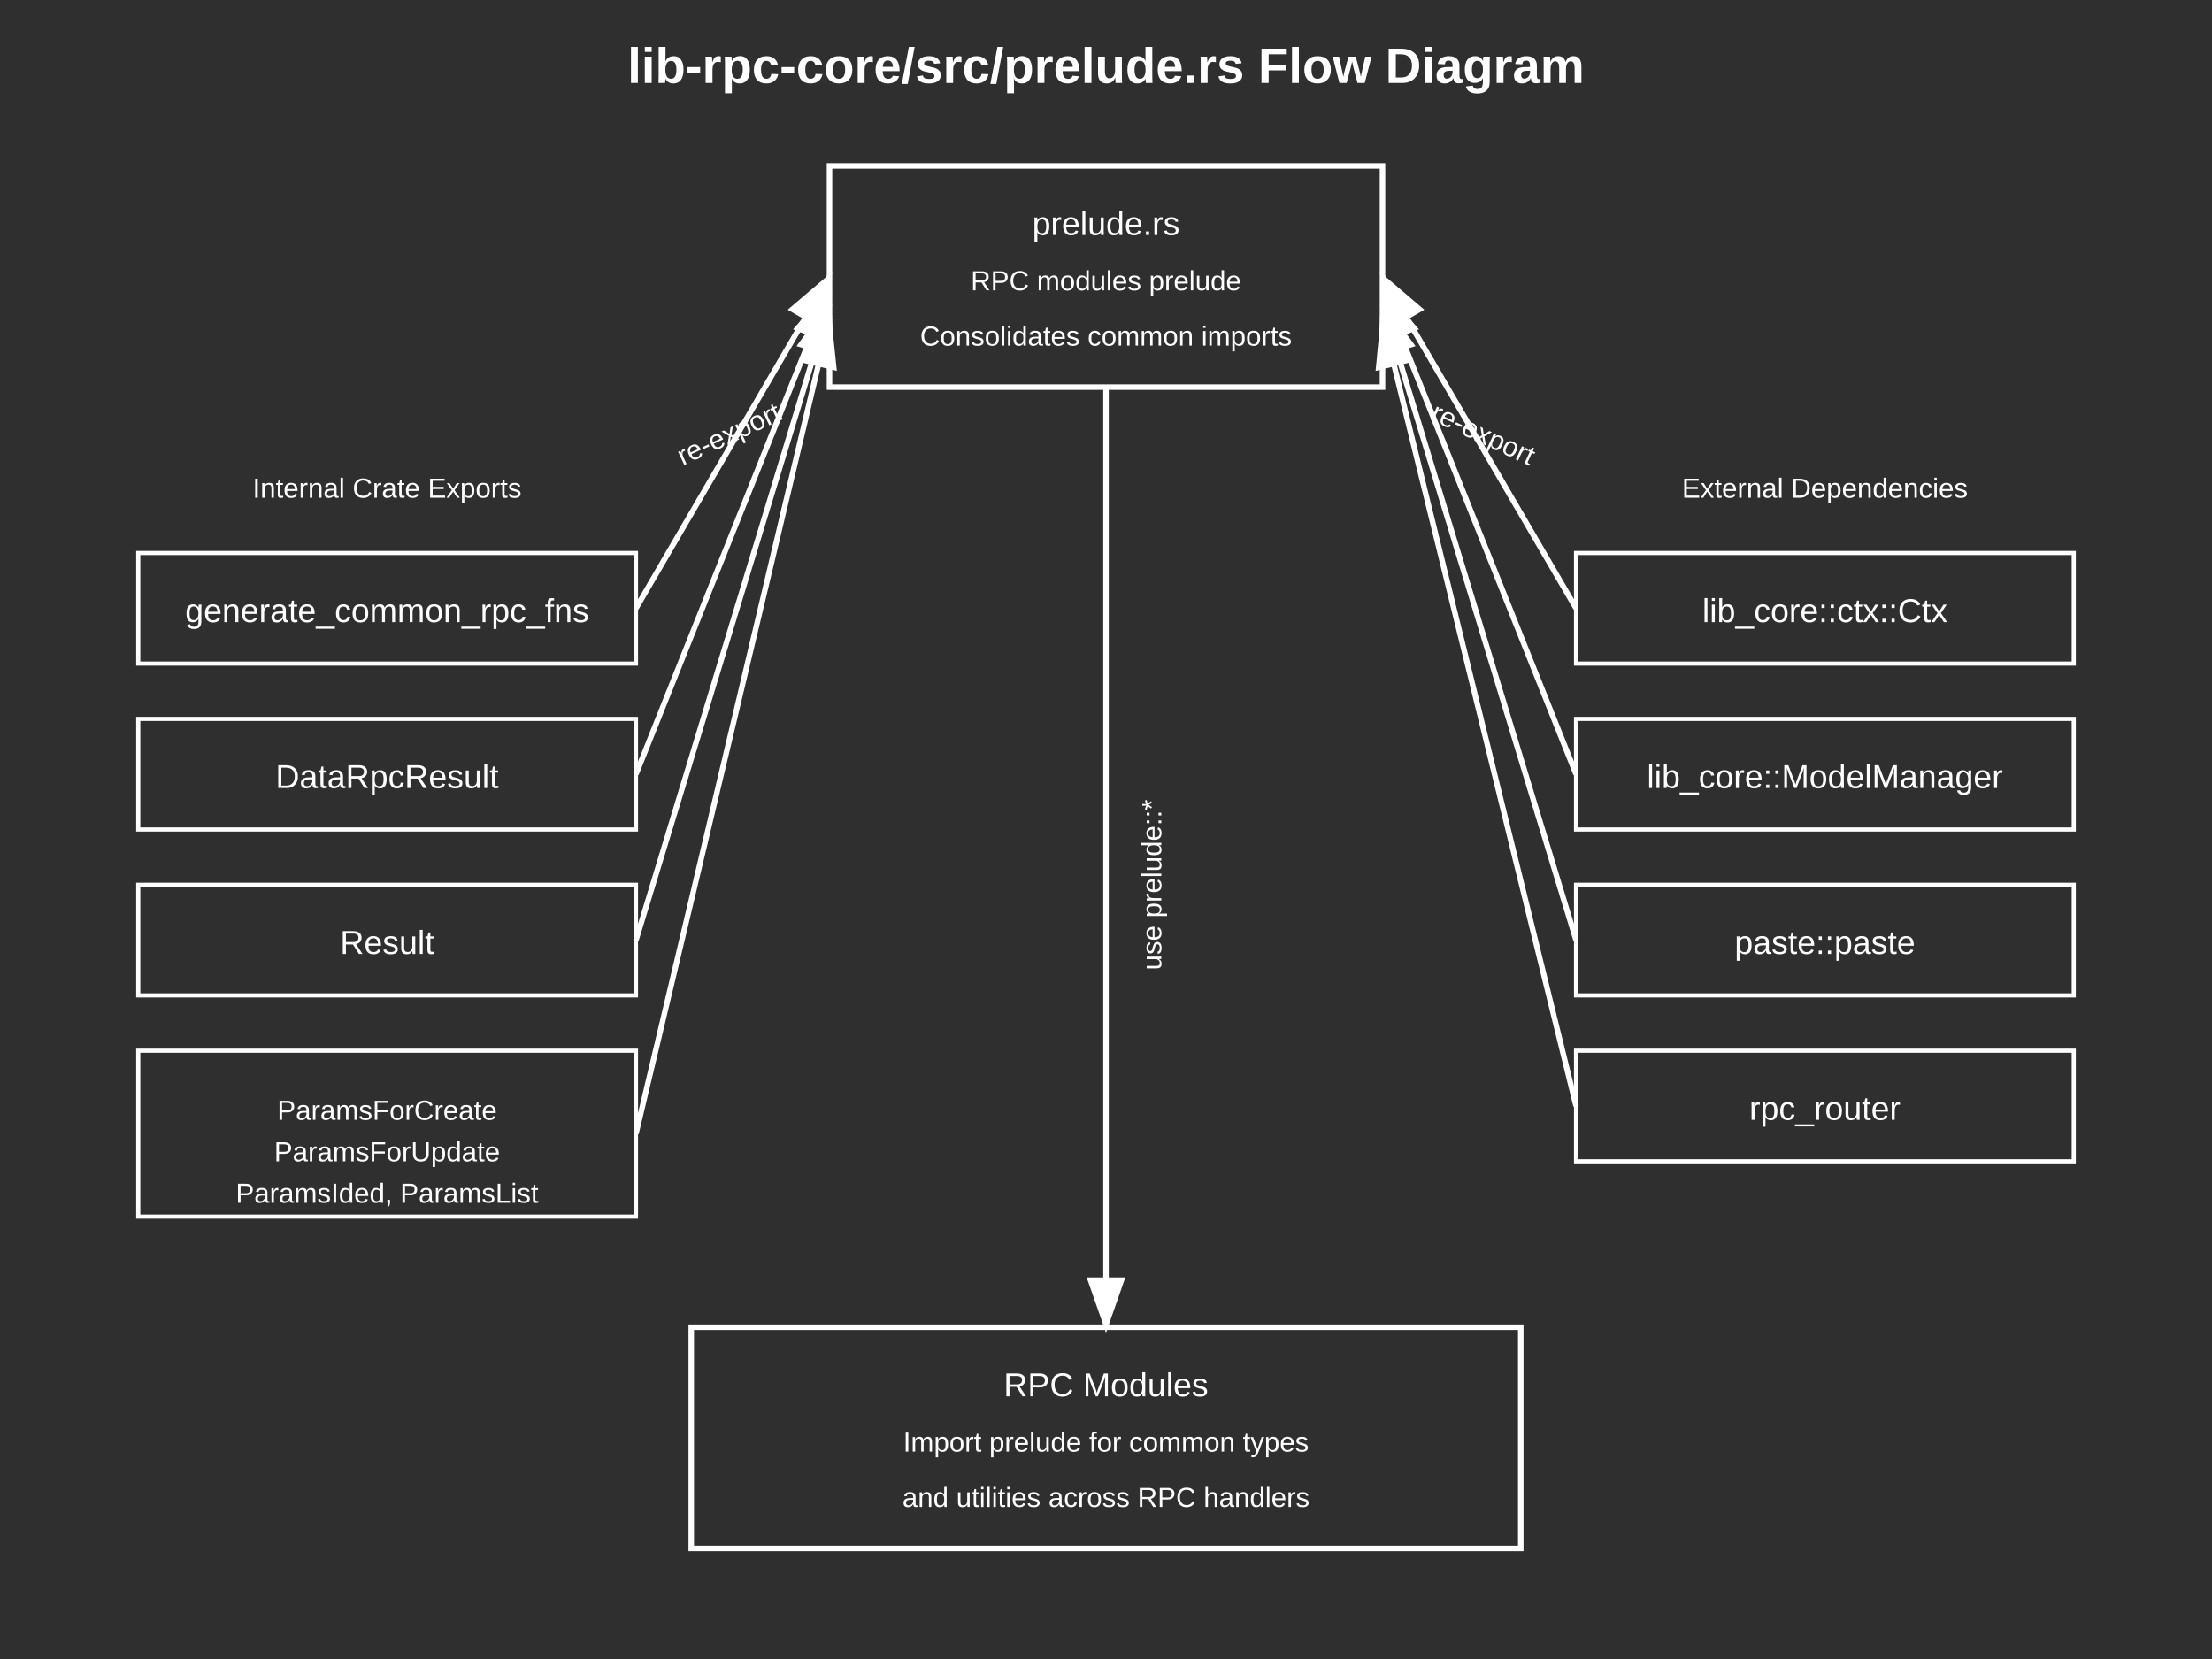
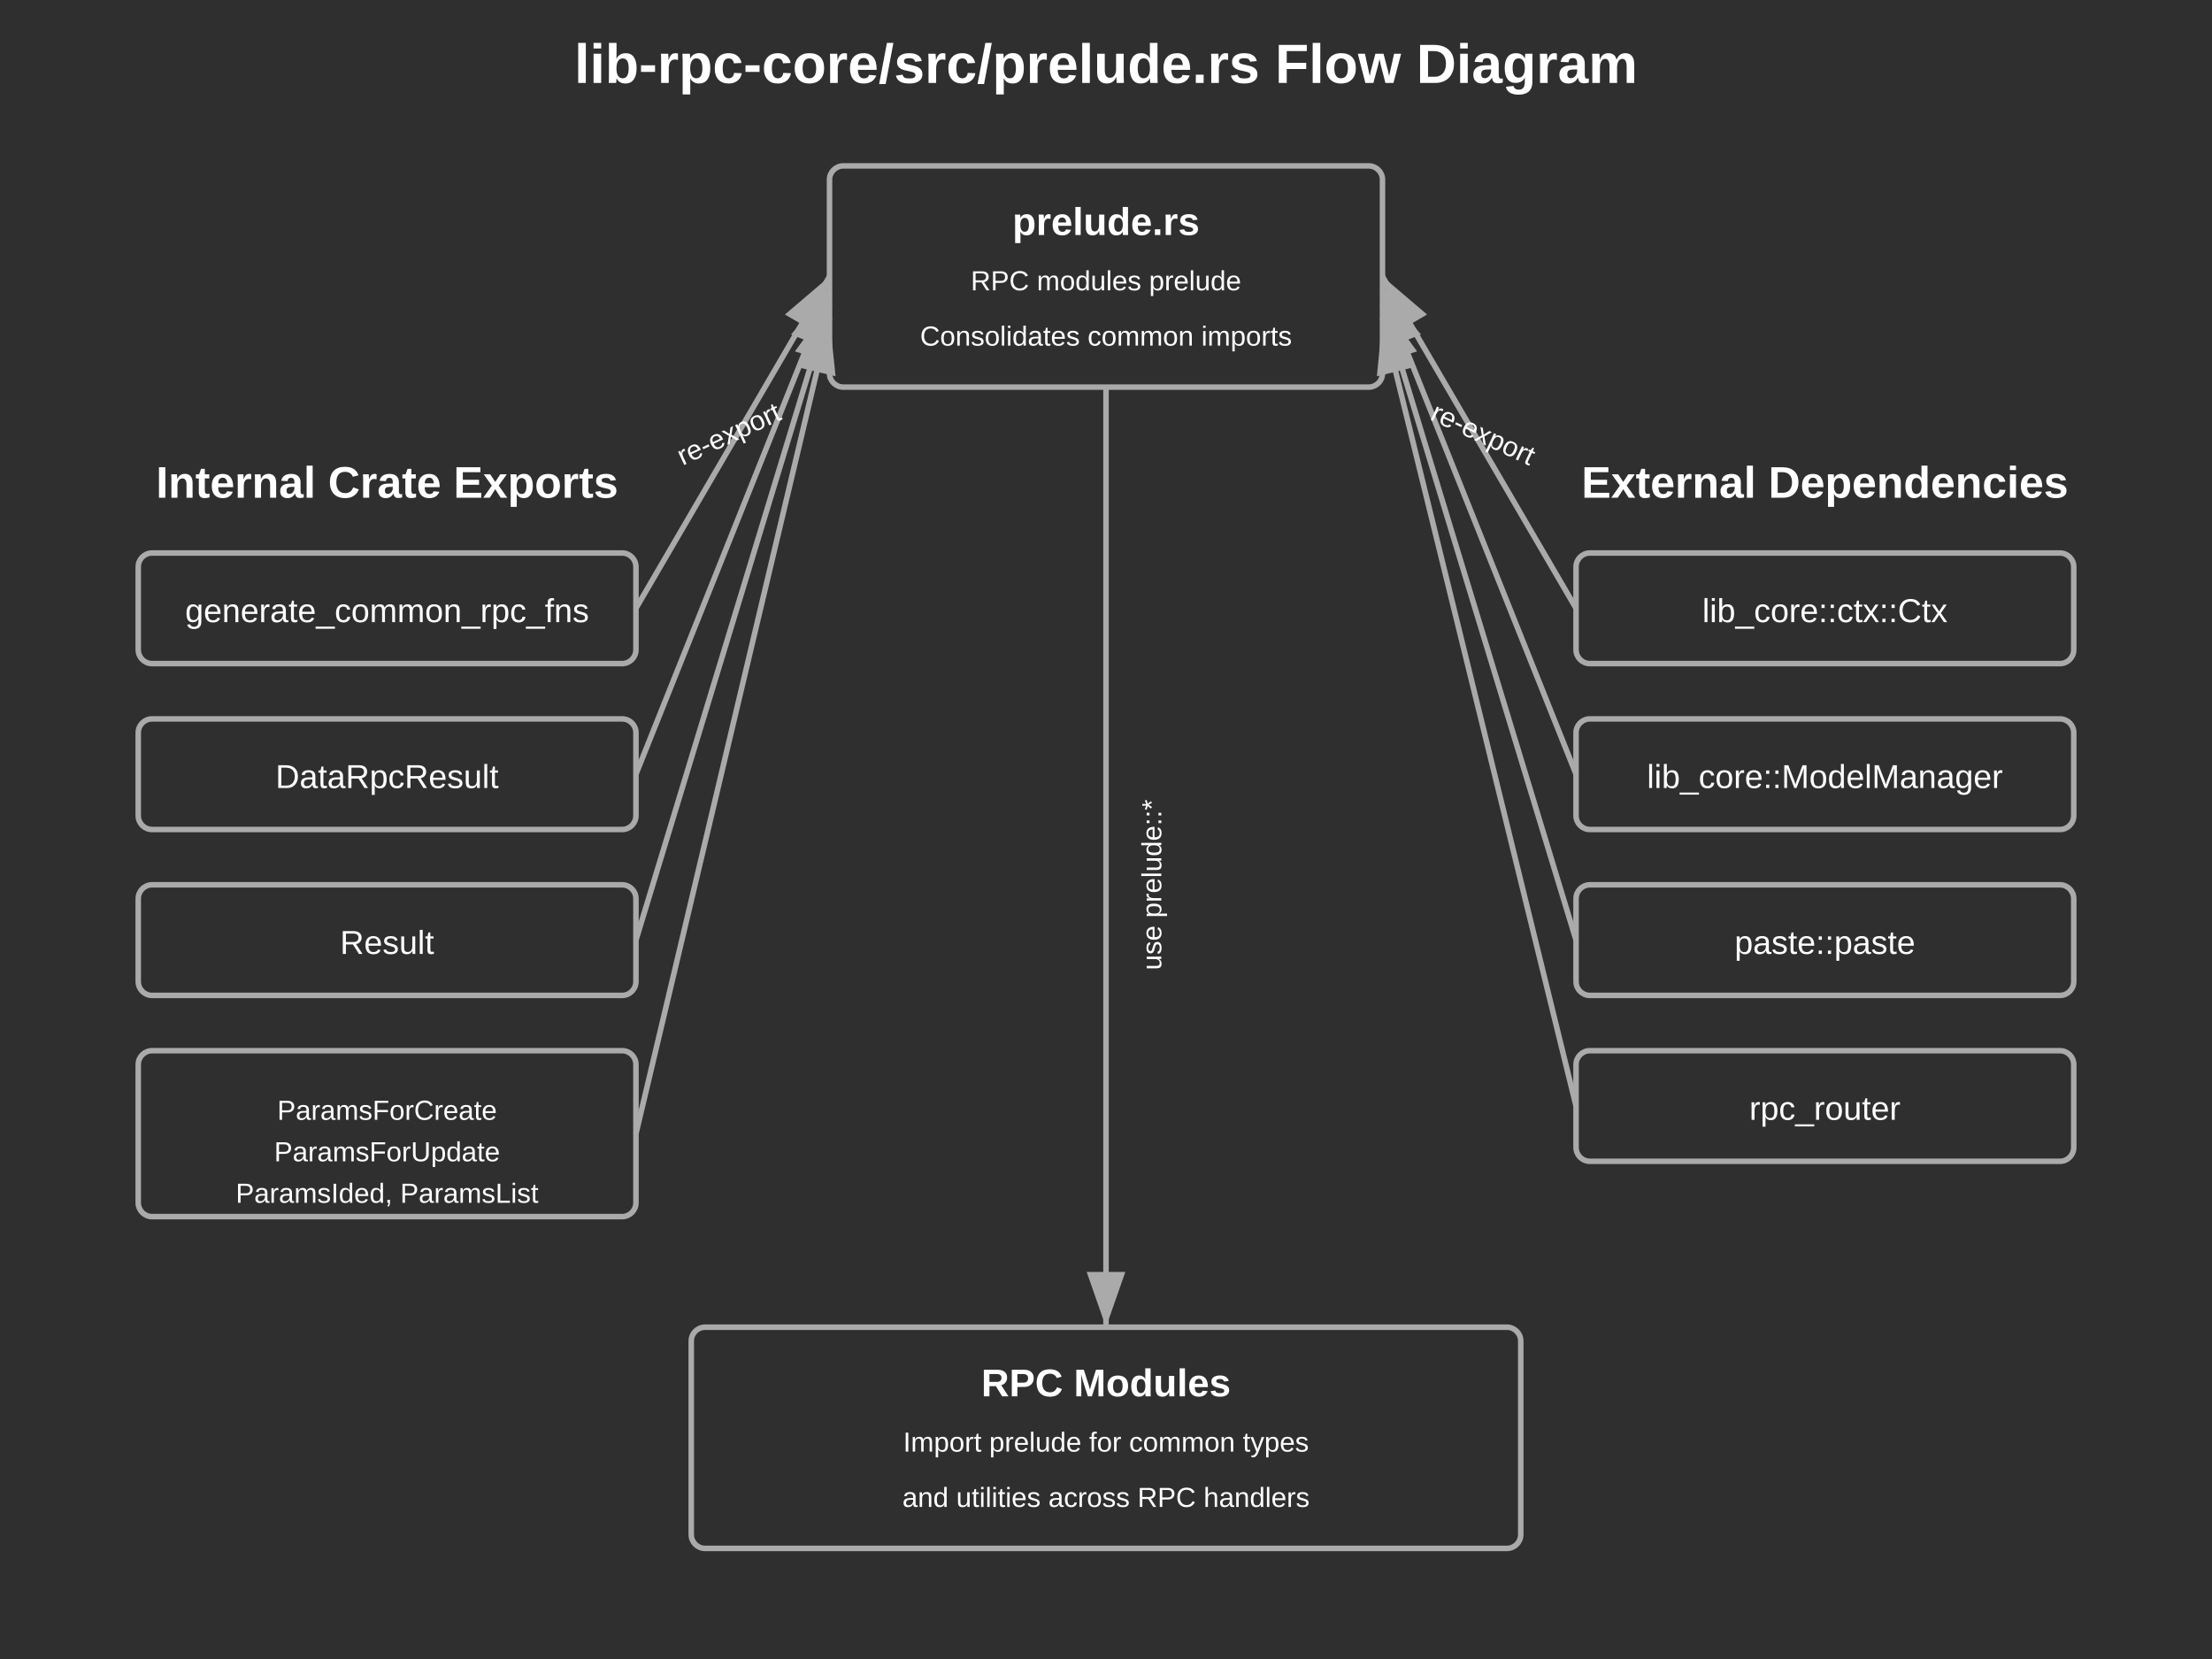
<svg xmlns="http://www.w3.org/2000/svg" width="800" height="600">
  <defs>
    <style>
-       .title { font: bold 18px Arial; fill: white; text-anchor: middle; }
-       .module-box { fill: none; stroke: white; stroke-width: 2; }
-       .import-box { fill: none; stroke: white; stroke-width: 1.5; }
-       .text { font: 12px Arial; fill: white; text-anchor: middle; }
-       .small-text { font: 10px Arial; fill: white; text-anchor: middle; }
-       .arrow { stroke: white; stroke-width: 2; marker-end: url(#arrowhead); }
-       .dotted-arrow { stroke: white; stroke-width: 1.5; stroke-dasharray: 5,5; marker-end: url(#arrowhead); }
+       .bg { fill: #2f2f2f; }
+       .arrow-fill { fill: #AAA; }
+       .stroke-primary { stroke: #AAA; stroke-width: 2; fill: none; }
+       .stroke-dashed { stroke: #AAA; stroke-width: 1; stroke-dasharray: 5,5; fill: none; }
+       .line-primary { stroke: #AAA; stroke-width: 2; }
+       .text-title { font-family: Arial, sans-serif; font-size: 20px; font-weight: bold; fill: white; text-anchor: middle; }
+       .text-section { font-family: Arial, sans-serif; font-size: 16px; font-weight: bold; fill: white; text-anchor: middle; }
+       .text-box-title { font-family: Arial, sans-serif; font-size: 14px; font-weight: bold; fill: white; text-anchor: middle; }
+       .text-feature-title { font-family: Arial, sans-serif; font-size: 12px; font-weight: bold; fill: white; text-anchor: middle; }
+       .text-code { font-family: Arial, sans-serif; font-size: 12px; fill: white; text-anchor: middle; }
+       .text-small { font-family: Arial, sans-serif; font-size: 10px; fill: white; text-anchor: middle; }
+       .text-note { font-family: Arial, sans-serif; font-size: 12px; font-style: italic; fill: white; text-anchor: middle; }
+       .text-note-sm { font-family: Arial, sans-serif; font-size: 10px; fill: white; text-anchor: middle; }
+       .text-note-box { fill: none; stroke: #AAA; stroke-width: 1; stroke-dasharray: 5,5 }
    </style>
-     <marker id="arrowhead" markerWidth="10" markerHeight="7" refX="9" refY="3.5" orient="auto">
-       <polygon points="0 0, 10 3.5, 0 7" fill="white" />
+     <marker id="arrowhead" markerWidth="10" markerHeight="7" refX="10" refY="3.5" orient="auto">
+       <polygon points="0 0, 10 3.5, 0 7" class="arrow-fill" />
    </marker>
  </defs>
-   <rect width="800" height="600" fill="#2f2f2f" />
-   <text x="400" y="30" class="title">lib-rpc-core/src/prelude.rs Flow Diagram</text>
-   <rect x="300" y="60" width="200" height="80" class="module-box" />
-   <text x="400" y="85" class="text">prelude.rs</text>
-   <text x="400" y="105" class="small-text">RPC modules prelude</text>
-   <text x="400" y="125" class="small-text">Consolidates common imports</text>
-   <rect x="50" y="200" width="180" height="40" class="import-box" />
-   <text x="140" y="225" class="text">generate_common_rpc_fns</text>
-   <rect x="50" y="260" width="180" height="40" class="import-box" />
-   <text x="140" y="285" class="text">DataRpcResult</text>
-   <rect x="50" y="320" width="180" height="40" class="import-box" />
-   <text x="140" y="345" class="text">Result</text>
-   <rect x="50" y="380" width="180" height="60" class="import-box" />
-   <text x="140" y="405" class="small-text">ParamsForCreate</text>
-   <text x="140" y="420" class="small-text">ParamsForUpdate</text>
-   <text x="140" y="435" class="small-text">ParamsIded, ParamsList</text>
-   <rect x="570" y="200" width="180" height="40" class="import-box" />
-   <text x="660" y="225" class="text">lib_core::ctx::Ctx</text>
-   <rect x="570" y="260" width="180" height="40" class="import-box" />
-   <text x="660" y="285" class="text">lib_core::ModelManager</text>
-   <rect x="570" y="320" width="180" height="40" class="import-box" />
-   <text x="660" y="345" class="text">paste::paste</text>
-   <rect x="570" y="380" width="180" height="40" class="import-box" />
-   <text x="660" y="405" class="text">rpc_router</text>
-   <rect x="250" y="480" width="300" height="80" class="module-box" />
-   <text x="400" y="505" class="text">RPC Modules</text>
-   <text x="400" y="525" class="small-text">Import prelude for common types</text>
-   <text x="400" y="545" class="small-text">and utilities across RPC handlers</text>
-   <line x1="230" y1="220" x2="300" y2="100" class="arrow" />
-   <line x1="230" y1="280" x2="300" y2="105" class="arrow" />
-   <line x1="230" y1="340" x2="300" y2="110" class="arrow" />
-   <line x1="230" y1="410" x2="300" y2="115" class="arrow" />
-   <line x1="570" y1="220" x2="500" y2="100" class="arrow" />
-   <line x1="570" y1="280" x2="500" y2="105" class="arrow" />
-   <line x1="570" y1="340" x2="500" y2="110" class="arrow" />
-   <line x1="570" y1="400" x2="500" y2="115" class="arrow" />
-   <line x1="400" y1="140" x2="400" y2="480" class="arrow" />
-   <text x="140" y="180" class="small-text">Internal Crate Exports</text>
-   <text x="660" y="180" class="small-text">External Dependencies</text>
-   <text x="265" y="160" class="small-text" transform="rotate(-25 265 160)">re-export</text>
-   <text x="535" y="160" class="small-text" transform="rotate(25 535 160)">re-export</text>
-   <text x="420" y="320" class="small-text" transform="rotate(-90 420 320)">use prelude::*</text>
+   <rect width="800" height="600" class="bg" />
+   <text x="400" y="30" class="text-title">lib-rpc-core/src/prelude.rs Flow Diagram</text>
+   <rect x="300" y="60" width="200" height="80" rx="5" class="stroke-primary" />
+   <text x="400" y="85" class="text-box-title">prelude.rs</text>
+   <text x="400" y="105" class="text-small">RPC modules prelude</text>
+   <text x="400" y="125" class="text-small">Consolidates common imports</text>
+   <rect x="50" y="200" width="180" height="40" rx="5" class="stroke-primary" />
+   <text x="140" y="225" class="text-code">generate_common_rpc_fns</text>
+   <rect x="50" y="260" width="180" height="40" rx="5" class="stroke-primary" />
+   <text x="140" y="285" class="text-code">DataRpcResult</text>
+   <rect x="50" y="320" width="180" height="40" rx="5" class="stroke-primary" />
+   <text x="140" y="345" class="text-code">Result</text>
+   <rect x="50" y="380" width="180" height="60" rx="5" class="stroke-primary" />
+   <text x="140" y="405" class="text-small">ParamsForCreate</text>
+   <text x="140" y="420" class="text-small">ParamsForUpdate</text>
+   <text x="140" y="435" class="text-small">ParamsIded, ParamsList</text>
+   <rect x="570" y="200" width="180" height="40" rx="5" class="stroke-primary" />
+   <text x="660" y="225" class="text-code">lib_core::ctx::Ctx</text>
+   <rect x="570" y="260" width="180" height="40" rx="5" class="stroke-primary" />
+   <text x="660" y="285" class="text-code">lib_core::ModelManager</text>
+   <rect x="570" y="320" width="180" height="40" rx="5" class="stroke-primary" />
+   <text x="660" y="345" class="text-code">paste::paste</text>
+   <rect x="570" y="380" width="180" height="40" rx="5" class="stroke-primary" />
+   <text x="660" y="405" class="text-code">rpc_router</text>
+   <rect x="250" y="480" width="300" height="80" rx="5" class="stroke-primary" />
+   <text x="400" y="505" class="text-box-title">RPC Modules</text>
+   <text x="400" y="525" class="text-small">Import prelude for common types</text>
+   <text x="400" y="545" class="text-small">and utilities across RPC handlers</text>
+   <line x1="230" y1="220" x2="300" y2="100" class="line-primary" marker-end="url(#arrowhead)" />
+   <line x1="230" y1="280" x2="300" y2="105" class="line-primary" marker-end="url(#arrowhead)" />
+   <line x1="230" y1="340" x2="300" y2="110" class="line-primary" marker-end="url(#arrowhead)" />
+   <line x1="230" y1="410" x2="300" y2="115" class="line-primary" marker-end="url(#arrowhead)" />
+   <line x1="570" y1="220" x2="500" y2="100" class="line-primary" marker-end="url(#arrowhead)" />
+   <line x1="570" y1="280" x2="500" y2="105" class="line-primary" marker-end="url(#arrowhead)" />
+   <line x1="570" y1="340" x2="500" y2="110" class="line-primary" marker-end="url(#arrowhead)" />
+   <line x1="570" y1="400" x2="500" y2="115" class="line-primary" marker-end="url(#arrowhead)" />
+   <line x1="400" y1="140" x2="400" y2="480" class="line-primary" marker-end="url(#arrowhead)" />
+   <text x="140" y="180" class="text-section">Internal Crate Exports</text>
+   <text x="660" y="180" class="text-section">External Dependencies</text>
+   <text x="265" y="160" class="text-small" transform="rotate(-25 265 160)">re-export</text>
+   <text x="535" y="160" class="text-small" transform="rotate(25 535 160)">re-export</text>
+   <text x="420" y="320" class="text-small" transform="rotate(-90 420 320)">use prelude::*</text>
</svg>
